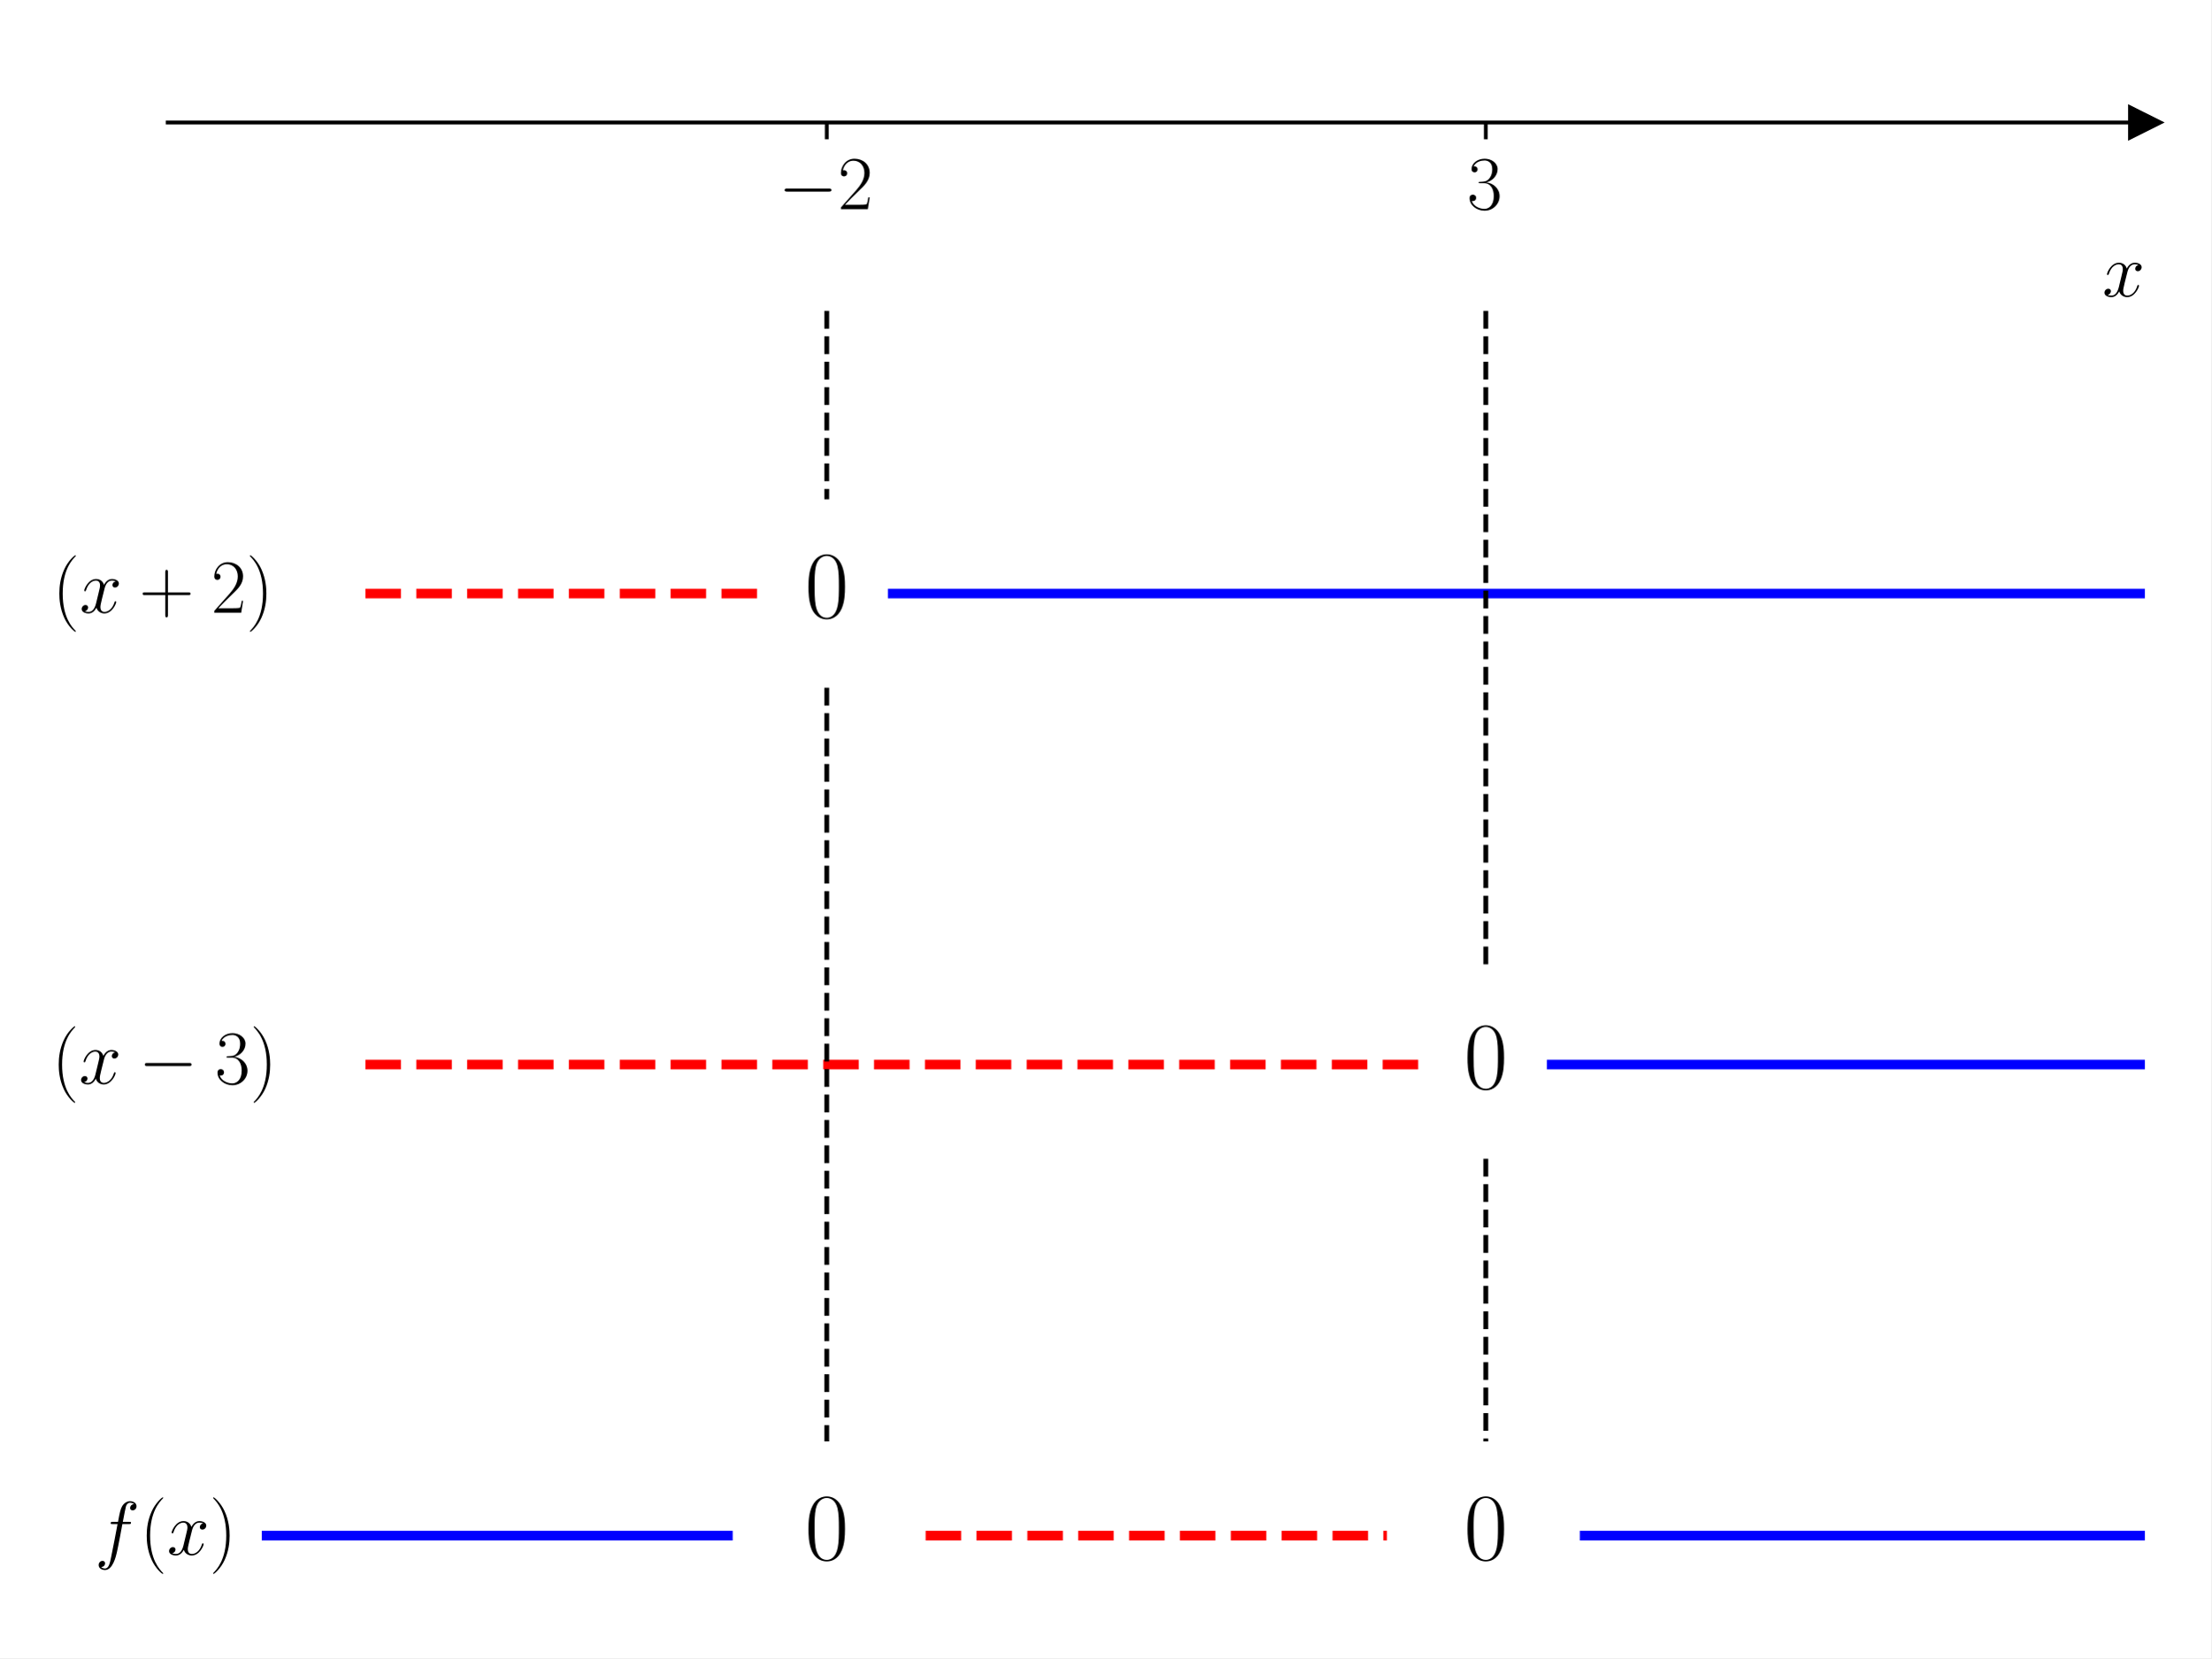
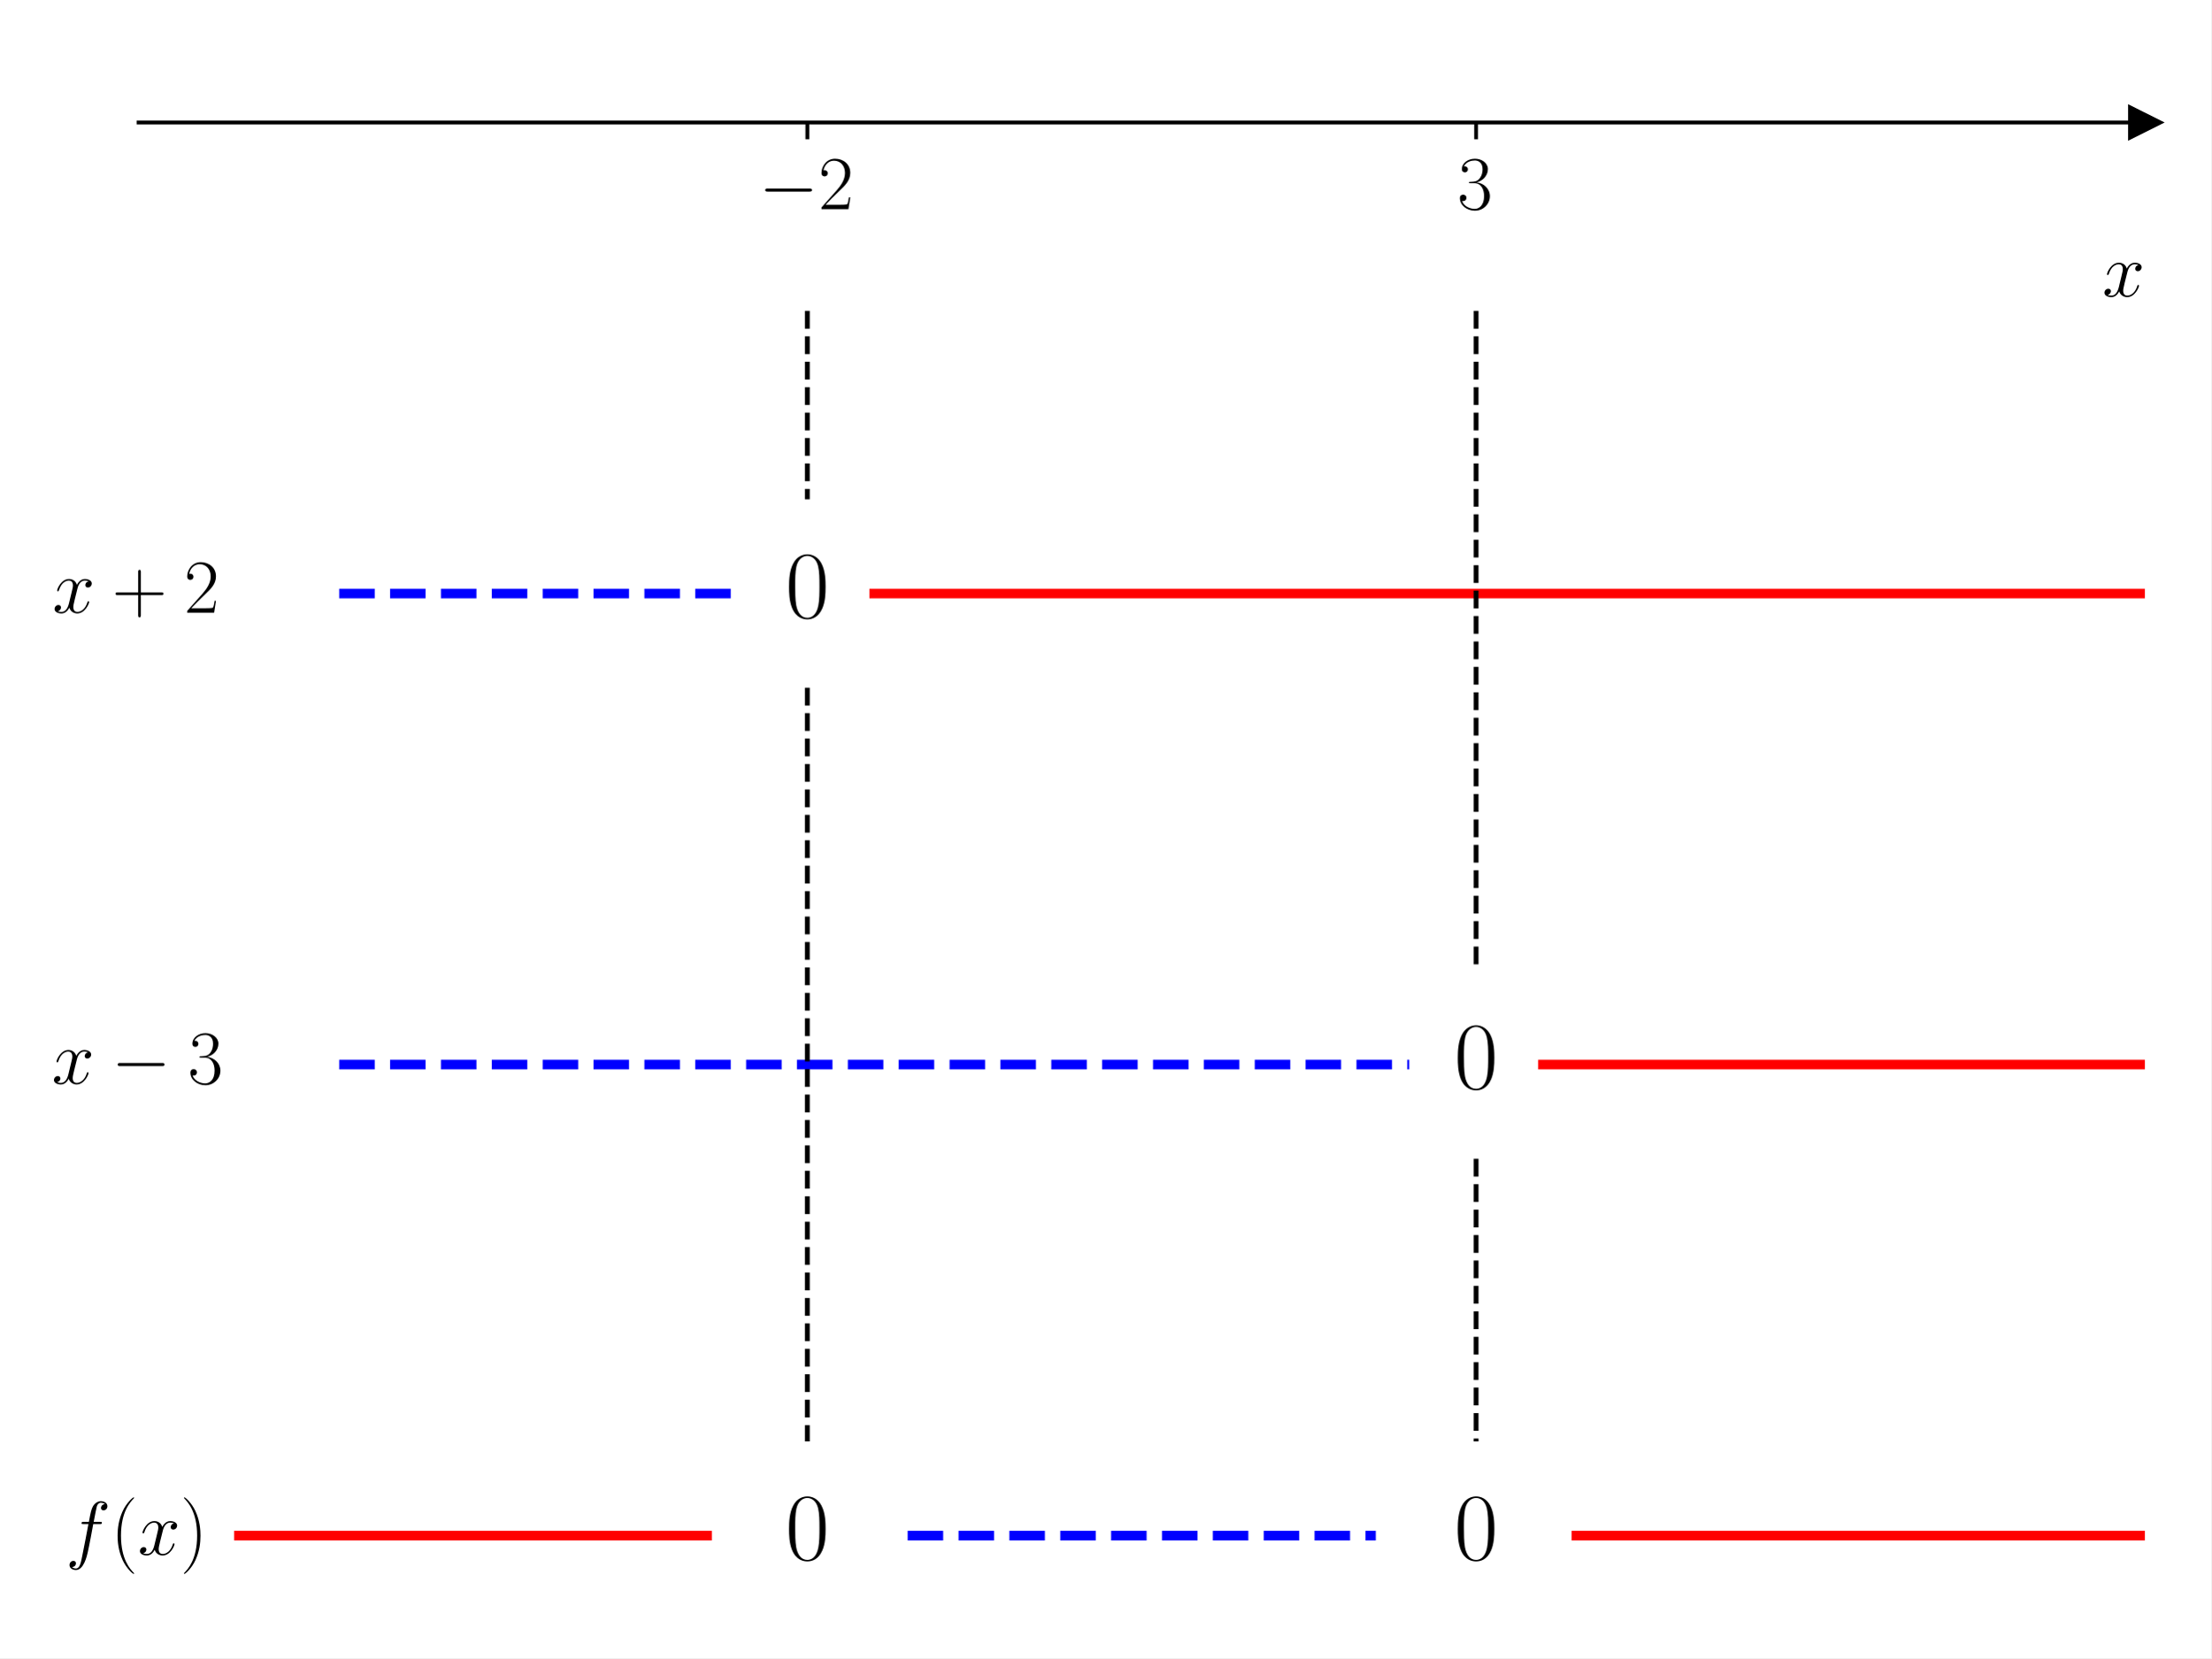
<svg xmlns="http://www.w3.org/2000/svg" xmlns:xlink="http://www.w3.org/1999/xlink" width="460.8pt" height="345.6pt" viewBox="0 0 460.8 345.6" version="1.1">
  <defs>
    <style type="text/css">*{stroke-linejoin: round; stroke-linecap: butt}</style>
  </defs>
  <g id="figure_1">
    <g id="patch_1">
      <path d="M 0 345.6  L 460.8 345.6  L 460.8 0  L 0 0  z " style="fill: #ffffff" />
    </g>
    <g id="axes_1">
      <g id="patch_2">
-         <path d="M 34.948 334.8  L 447 334.8  L 447 10.8  L 34.948 10.8  z " style="fill: #ffffff" />
+         <path d="M 28.878 334.8  L 447 334.8  L 447 10.8  L 28.878 10.8  z " style="fill: #ffffff" />
      </g>
      <g id="matplotlib.axis_1">
        <g id="xtick_1">
          <g id="line2d_1">
            <defs>
-               <path id="mb0b6af57b9" d="M 0 0  L 0 3.5  " style="stroke: #000000; stroke-width: 0.8" />
+               <path id="m78db55f0f0" d="M 0 0  L 0 3.5  " style="stroke: #000000; stroke-width: 0.8" />
            </defs>
            <g>
-               <use xlink:href="#mb0b6af57b9" x="172.298" y="25.527" style="stroke: #000000; stroke-width: 0.8" />
+               <use xlink:href="#m78db55f0f0" x="168.252" y="25.527" style="stroke: #000000; stroke-width: 0.8" />
            </g>
          </g>
          <g id="text_1">
-             <g transform="translate(162.1975 43.59686) scale(0.16 -0.16)">
+             <g transform="translate(158.151 43.59686) scale(0.16 -0.16)">
              <defs>
                <path id="CMSY10-0" d="M 4218 1472  C 4326 1472 4442 1472 4442 1600  C 4442 1728 4326 1728 4218 1728  L 755 1728  C 646 1728 531 1728 531 1600  C 531 1472 646 1472 755 1472  L 4218 1472  z " transform="scale(0.015625)" />
                <path id="CMR17-32" d="M 2669 990  L 2554 990  C 2490 537 2438 460 2413 422  C 2381 371 1920 371 1830 371  L 602 371  C 832 620 1280 1073 1824 1596  C 2214 1966 2669 2400 2669 3033  C 2669 3788 2067 4224 1395 4224  C 691 4224 262 3603 262 3027  C 262 2777 448 2745 525 2745  C 589 2745 781 2783 781 3007  C 781 3206 614 3264 525 3264  C 486 3264 448 3257 422 3244  C 544 3788 915 4057 1306 4057  C 1862 4057 2227 3616 2227 3033  C 2227 2477 1901 1998 1536 1583  L 262 147  L 262 0  L 2515 0  L 2669 990  z " transform="scale(0.015625)" />
              </defs>
              <use xlink:href="#CMSY10-0" transform="scale(0.996264)" />
              <use xlink:href="#CMR17-32" transform="translate(77.48747 0) scale(0.996264)" />
            </g>
          </g>
        </g>
        <g id="xtick_2">
          <g id="line2d_2">
            <g>
-               <use xlink:href="#mb0b6af57b9" x="309.649" y="25.527" style="stroke: #000000; stroke-width: 0.8" />
+               <use xlink:href="#m78db55f0f0" x="307.626" y="25.527" style="stroke: #000000; stroke-width: 0.8" />
            </g>
          </g>
          <g id="text_2">
-             <g transform="translate(305.7473 43.59686) scale(0.16 -0.16)">
+             <g transform="translate(303.724 43.59686) scale(0.16 -0.16)">
              <defs>
                <path id="CMR17-33" d="M 1414 2176  C 1984 2176 2234 1673 2234 1094  C 2234 322 1824 25 1453 25  C 1114 25 563 193 390 691  C 422 678 454 678 486 678  C 640 678 755 780 755 947  C 755 1132 614 1216 486 1216  C 378 1216 211 1164 211 927  C 211 335 787 -128 1466 -128  C 2176 -128 2720 432 2720 1087  C 2720 1718 2208 2176 1600 2246  C 2086 2347 2554 2776 2554 3353  C 2554 3856 2048 4224 1472 4224  C 890 4224 378 3862 378 3347  C 378 3123 544 3084 627 3084  C 762 3084 877 3167 877 3334  C 877 3500 762 3584 627 3584  C 602 3584 570 3584 544 3571  C 730 3999 1235 4076 1459 4076  C 1683 4076 2106 3966 2106 3347  C 2106 3167 2080 2851 1862 2574  C 1670 2329 1453 2316 1242 2297  C 1210 2297 1062 2284 1037 2284  C 992 2278 966 2272 966 2227  C 966 2182 973 2176 1101 2176  L 1414 2176  z " transform="scale(0.015625)" />
              </defs>
              <use xlink:href="#CMR17-33" transform="scale(0.996264)" />
            </g>
          </g>
        </g>
        <g id="text_3">
          <g transform="translate(438.1306 61.76593) scale(0.16 -0.16)">
            <defs>
              <path id="CMMI12-78" d="M 3034 2624  C 2829 2585 2752 2431 2752 2310  C 2752 2156 2874 2105 2963 2105  C 3155 2105 3290 2271 3290 2444  C 3290 2694 2982 2816 2714 2816  C 2323 2816 2106 2451 2048 2329  C 1901 2790 1504 2816 1389 2816  C 736 2816 390 1993 390 1849  C 390 1823 416 1790 461 1790  C 512 1790 525 1829 538 1855  C 755 2572 1184 2687 1370 2687  C 1658 2687 1715 2438 1715 2284  C 1715 2143 1677 1993 1600 1678  L 1382 778  C 1286 390 1101 64 762 64  C 730 64 570 64 435 126  C 666 166 717 358 717 435  C 717 563 621 640 499 640  C 346 640 179 505 179 300  C 179 57 480 -64 755 -64  C 1062 -64 1280 153 1414 415  C 1517 64 1837 -64 2074 -64  C 2726 -64 3072 751 3072 896  C 3072 929 3046 955 3008 955  C 2950 955 2944 922 2925 870  C 2752 300 2381 64 2093 64  C 1869 64 1747 204 1747 467  C 1747 607 1773 712 1875 1146  L 2099 2039  C 2195 2425 2413 2687 2707 2687  C 2720 2687 2899 2687 3034 2624  z " transform="scale(0.015625)" />
            </defs>
            <use xlink:href="#CMMI12-78" transform="scale(0.996264)" />
          </g>
        </g>
      </g>
      <g id="matplotlib.axis_2" />
      <g id="line2d_3">
        <defs>
-           <path id="m53716c79a2" d="M 3 0  L -3 -3  L -3 3  z " style="stroke: #000000; stroke-linejoin: miter" />
+           <path id="m8e0c3f6c9d" d="M 3 0  L -3 -3  L -3 3  z " style="stroke: #000000; stroke-linejoin: miter" />
        </defs>
        <g>
-           <use xlink:href="#m53716c79a2" x="447" y="25.527" style="stroke: #000000; stroke-linejoin: miter" />
+           <use xlink:href="#m8e0c3f6c9d" x="447" y="25.527" style="stroke: #000000; stroke-linejoin: miter" />
        </g>
      </g>
      <g id="line2d_4">
-         <path d="M 76.153 123.709  L 158.563 123.709  " clip-path="url(#pfc6e5a4cfb)" style="fill: none; stroke-dasharray: 7.4,3.2; stroke-dashoffset: 0; stroke: #ff0000; stroke-width: 2" />
+         <path d="M 70.69 123.709  L 154.315 123.709  " clip-path="url(#pa255ce4cf1)" style="fill: none; stroke-dasharray: 7.4,3.2; stroke-dashoffset: 0; stroke: #0000ff; stroke-width: 2" />
      </g>
      <g id="line2d_5">
-         <path d="M 186.034 123.709  L 447 123.709  " clip-path="url(#pfc6e5a4cfb)" style="fill: none; stroke: #0000ff; stroke-width: 2; stroke-linecap: square" />
+         <path d="M 182.189 123.709  L 447 123.709  " clip-path="url(#pa255ce4cf1)" style="fill: none; stroke: #ff0000; stroke-width: 2; stroke-linecap: square" />
      </g>
      <g id="line2d_6">
-         <path d="M 76.153 221.891  L 295.914 221.891  " clip-path="url(#pfc6e5a4cfb)" style="fill: none; stroke-dasharray: 7.4,3.2; stroke-dashoffset: 0; stroke: #ff0000; stroke-width: 2" />
+         <path d="M 70.69 221.891  L 293.689 221.891  " clip-path="url(#pa255ce4cf1)" style="fill: none; stroke-dasharray: 7.4,3.2; stroke-dashoffset: 0; stroke: #0000ff; stroke-width: 2" />
      </g>
      <g id="line2d_7">
-         <path d="M 323.384 221.891  L 447 221.891  " clip-path="url(#pfc6e5a4cfb)" style="fill: none; stroke: #0000ff; stroke-width: 2; stroke-linecap: square" />
+         <path d="M 321.563 221.891  L 447 221.891  " clip-path="url(#pa255ce4cf1)" style="fill: none; stroke: #ff0000; stroke-width: 2; stroke-linecap: square" />
      </g>
      <g id="line2d_8">
-         <path d="M 55.55 320.073  L 151.696 320.073  " clip-path="url(#pfc6e5a4cfb)" style="fill: none; stroke: #0000ff; stroke-width: 2; stroke-linecap: square" />
+         <path d="M 49.784 320.073  L 147.346 320.073  " clip-path="url(#pa255ce4cf1)" style="fill: none; stroke: #ff0000; stroke-width: 2; stroke-linecap: square" />
      </g>
      <g id="line2d_9">
-         <path d="M 192.901 320.073  L 289.047 320.073  " clip-path="url(#pfc6e5a4cfb)" style="fill: none; stroke-dasharray: 7.4,3.2; stroke-dashoffset: 0; stroke: #ff0000; stroke-width: 2" />
+         <path d="M 189.158 320.073  L 286.72 320.073  " clip-path="url(#pa255ce4cf1)" style="fill: none; stroke-dasharray: 7.4,3.2; stroke-dashoffset: 0; stroke: #0000ff; stroke-width: 2" />
      </g>
      <g id="line2d_10">
-         <path d="M 330.252 320.073  L 447 320.073  " clip-path="url(#pfc6e5a4cfb)" style="fill: none; stroke: #0000ff; stroke-width: 2; stroke-linecap: square" />
+         <path d="M 328.532 320.073  L 447 320.073  " clip-path="url(#pa255ce4cf1)" style="fill: none; stroke: #ff0000; stroke-width: 2; stroke-linecap: square" />
      </g>
      <g id="line2d_11">
-         <path d="M 172.298 64.8  L 172.298 104.073  " clip-path="url(#pfc6e5a4cfb)" style="fill: none; stroke-dasharray: 3.7,1.6; stroke-dashoffset: 0; stroke: #000000" />
+         <path d="M 168.252 64.8  L 168.252 104.073  " clip-path="url(#pa255ce4cf1)" style="fill: none; stroke-dasharray: 3.7,1.6; stroke-dashoffset: 0; stroke: #000000" />
      </g>
      <g id="line2d_12">
-         <path d="M 172.298 143.345  L 172.298 300.436  " clip-path="url(#pfc6e5a4cfb)" style="fill: none; stroke-dasharray: 3.7,1.6; stroke-dashoffset: 0; stroke: #000000" />
+         <path d="M 168.252 143.345  L 168.252 300.436  " clip-path="url(#pa255ce4cf1)" style="fill: none; stroke-dasharray: 3.7,1.6; stroke-dashoffset: 0; stroke: #000000" />
      </g>
      <g id="line2d_13">
-         <path d="M 309.649 64.8  L 309.649 202.255  " clip-path="url(#pfc6e5a4cfb)" style="fill: none; stroke-dasharray: 3.7,1.6; stroke-dashoffset: 0; stroke: #000000" />
+         <path d="M 307.626 64.8  L 307.626 202.255  " clip-path="url(#pa255ce4cf1)" style="fill: none; stroke-dasharray: 3.7,1.6; stroke-dashoffset: 0; stroke: #000000" />
      </g>
      <g id="line2d_14">
-         <path d="M 309.649 241.527  L 309.649 300.436  " clip-path="url(#pfc6e5a4cfb)" style="fill: none; stroke-dasharray: 3.7,1.6; stroke-dashoffset: 0; stroke: #000000" />
+         <path d="M 307.626 241.527  L 307.626 300.436  " clip-path="url(#pa255ce4cf1)" style="fill: none; stroke-dasharray: 3.7,1.6; stroke-dashoffset: 0; stroke: #000000" />
      </g>
      <g id="patch_3">
-         <path d="M 34.948 334.8  L 34.948 10.8  " style="fill: none" />
+         <path d="M 28.878 334.8  L 28.878 10.8  " style="fill: none" />
      </g>
      <g id="patch_4">
        <path d="M 447 334.8  L 447 10.8  " style="fill: none" />
      </g>
      <g id="patch_5">
-         <path d="M 34.948 25.527  L 447 25.527  " style="fill: none; stroke: #000000; stroke-width: 0.8; stroke-linejoin: miter; stroke-linecap: square" />
+         <path d="M 28.878 25.527  L 447 25.527  " style="fill: none; stroke: #000000; stroke-width: 0.8; stroke-linejoin: miter; stroke-linecap: square" />
      </g>
      <g id="patch_6">
-         <path d="M 34.948 10.8  L 447 10.8  " style="fill: none" />
+         <path d="M 28.878 10.8  L 447 10.8  " style="fill: none" />
      </g>
      <g id="text_4">
        <g transform="translate(10.92923 127.6941) scale(0.16 -0.16)">
          <defs>
-             <path id="CMR17-28" d="M 1958 -1562  C 1958 -1556 1958 -1543 1939 -1524  C 1645 -1223 858 -403 858 1596  C 858 3595 1632 4408 1946 4729  C 1946 4735 1958 4748 1958 4767  C 1958 4787 1939 4800 1914 4800  C 1843 4800 1299 4325 986 3620  C 666 2909 576 2218 576 1603  C 576 1141 621 360 1005 -467  C 1312 -1133 1837 -1600 1914 -1600  C 1946 -1600 1958 -1588 1958 -1562  z " transform="scale(0.015625)" />
            <path id="CMR17-2b" d="M 2413 1472  L 4109 1472  C 4198 1472 4307 1472 4307 1580  C 4307 1696 4205 1696 4109 1696  L 2413 1696  L 2413 3385  C 2413 3475 2413 3584 2304 3584  C 2189 3584 2189 3481 2189 3385  L 2189 1696  L 493 1696  C 403 1696 294 1696 294 1587  C 294 1472 397 1472 493 1472  L 2189 1472  L 2189 -194  C 2189 -282 2189 -391 2298 -391  C 2413 -391 2413 -289 2413 -194  L 2413 1472  z " transform="scale(0.015625)" />
-             <path id="CMR17-29" d="M 1683 1596  C 1683 2057 1638 2839 1254 3665  C 947 4332 422 4800 346 4800  C 326 4800 301 4793 301 4761  C 301 4748 307 4742 314 4729  C 621 4408 1402 3595 1402 1603  C 1402 -396 627 -1210 314 -1530  C 307 -1543 301 -1549 301 -1562  C 301 -1594 326 -1600 346 -1600  C 416 -1600 960 -1127 1274 -422  C 1594 289 1683 981 1683 1596  z " transform="scale(0.015625)" />
          </defs>
-           <use xlink:href="#CMR17-28" transform="scale(0.996264)" />
-           <use xlink:href="#CMMI12-78" transform="translate(35.28077 0) scale(0.996264)" />
-           <use xlink:href="#CMR17-2b" transform="translate(112.854 0) scale(0.996264)" />
-           <use xlink:href="#CMR17-32" transform="translate(206.708 0) scale(0.996264)" />
-           <use xlink:href="#CMR17-29" transform="translate(252.3985 0) scale(0.996264)" />
+           <use xlink:href="#CMMI12-78" transform="scale(0.996264)" />
+           <use xlink:href="#CMR17-2b" transform="translate(77.57327 0) scale(0.996264)" />
+           <use xlink:href="#CMR17-32" transform="translate(171.4273 0) scale(0.996264)" />
        </g>
      </g>
      <g id="text_5">
-         <g transform="translate(167.7294 128.6898) scale(0.2 -0.2)">
+         <g transform="translate(163.6829 128.6898) scale(0.2 -0.2)">
          <defs>
            <path id="CMR17-30" d="M 2688 2038  C 2688 2430 2682 3099 2413 3613  C 2176 4063 1798 4224 1466 4224  C 1158 4224 768 4082 525 3620  C 269 3137 243 2539 243 2038  C 243 1671 250 1112 448 623  C 723 -39 1216 -128 1466 -128  C 1760 -128 2208 -7 2470 604  C 2662 1048 2688 1568 2688 2038  z M 1466 -26  C 1056 -26 813 328 723 816  C 653 1196 653 1749 653 2109  C 653 2604 653 3015 736 3407  C 858 3954 1216 4121 1466 4121  C 1728 4121 2067 3947 2189 3420  C 2272 3054 2278 2623 2278 2109  C 2278 1691 2278 1176 2202 797  C 2067 96 1690 -26 1466 -26  z " transform="scale(0.015625)" />
          </defs>
          <use xlink:href="#CMR17-30" transform="scale(0.996264)" />
        </g>
      </g>
      <g id="text_6">
        <g transform="translate(10.8 225.876) scale(0.16 -0.16)">
-           <use xlink:href="#CMR17-28" transform="scale(0.996264)" />
-           <use xlink:href="#CMMI12-78" transform="translate(35.28077 0) scale(0.996264)" />
-           <use xlink:href="#CMSY10-0" transform="translate(112.854 0) scale(0.996264)" />
-           <use xlink:href="#CMR17-33" transform="translate(212.4807 0) scale(0.996264)" />
-           <use xlink:href="#CMR17-29" transform="translate(258.1712 0) scale(0.996264)" />
+           <use xlink:href="#CMMI12-78" transform="scale(0.996264)" />
+           <use xlink:href="#CMSY10-0" transform="translate(77.57327 0) scale(0.996264)" />
+           <use xlink:href="#CMR17-33" transform="translate(177.1999 0) scale(0.996264)" />
        </g>
      </g>
      <g id="text_7">
-         <g transform="translate(305.0802 226.8716) scale(0.2 -0.2)">
+         <g transform="translate(303.0569 226.8716) scale(0.2 -0.2)">
          <use xlink:href="#CMR17-30" transform="scale(0.996264)" />
        </g>
      </g>
      <g id="text_8">
-         <g transform="translate(19.74563 324.0578) scale(0.16 -0.16)">
+         <g transform="translate(13.67586 324.0578) scale(0.16 -0.16)">
          <defs>
            <path id="CMMI12-66" d="M 2854 2566  C 2982 2566 3034 2566 3034 2687  C 3034 2752 2982 2752 2867 2752  L 2349 2752  C 2470 3398 2560 3846 2611 4051  C 2650 4204 2784 4351 2950 4351  C 3085 4351 3219 4294 3283 4236  C 3034 4211 2957 4025 2957 3916  C 2957 3788 3053 3712 3174 3712  C 3302 3712 3494 3820 3494 4064  C 3494 4332 3226 4480 2944 4480  C 2669 4480 2400 4275 2272 4025  C 2157 3801 2093 3573 1946 2752  L 1517 2752  C 1395 2752 1331 2752 1331 2636  C 1331 2566 1370 2566 1498 2566  L 1907 2566  C 1792 1977 1530 545 1382 -132  C 1274 -685 1178 -1152 858 -1152  C 838 -1152 653 -1152 538 -1031  C 864 -1005 864 -724 864 -717  C 864 -589 768 -512 646 -512  C 518 -512 326 -621 326 -865  C 326 -1140 608 -1280 858 -1280  C 1510 -1280 1779 -113 1850 203  C 1965 691 2278 2376 2310 2566  L 2854 2566  z " transform="scale(0.015625)" />
+             <path id="CMR17-28" d="M 1958 -1562  C 1958 -1556 1958 -1543 1939 -1524  C 1645 -1223 858 -403 858 1596  C 858 3595 1632 4408 1946 4729  C 1946 4735 1958 4748 1958 4767  C 1958 4787 1939 4800 1914 4800  C 1843 4800 1299 4325 986 3620  C 666 2909 576 2218 576 1603  C 576 1141 621 360 1005 -467  C 1312 -1133 1837 -1600 1914 -1600  C 1946 -1600 1958 -1588 1958 -1562  z " transform="scale(0.015625)" />
+             <path id="CMR17-29" d="M 1683 1596  C 1683 2057 1638 2839 1254 3665  C 947 4332 422 4800 346 4800  C 326 4800 301 4793 301 4761  C 301 4748 307 4742 314 4729  C 621 4408 1402 3595 1402 1603  C 1402 -396 627 -1210 314 -1530  C 307 -1543 301 -1549 301 -1562  C 301 -1594 326 -1600 346 -1600  C 416 -1600 960 -1127 1274 -422  C 1594 289 1683 981 1683 1596  z " transform="scale(0.015625)" />
          </defs>
          <use xlink:href="#CMMI12-66" transform="scale(0.996264)" />
          <use xlink:href="#CMR17-28" transform="translate(58.72031 0) scale(0.996264)" />
          <use xlink:href="#CMMI12-78" transform="translate(94.00107 0) scale(0.996264)" />
          <use xlink:href="#CMR17-29" transform="translate(149.4351 0) scale(0.996264)" />
        </g>
      </g>
      <g id="text_9">
-         <g transform="translate(167.7294 325.0534) scale(0.2 -0.2)">
+         <g transform="translate(163.6829 325.0534) scale(0.2 -0.2)">
          <use xlink:href="#CMR17-30" transform="scale(0.996264)" />
        </g>
      </g>
      <g id="text_10">
-         <g transform="translate(305.0802 325.0534) scale(0.2 -0.2)">
+         <g transform="translate(303.0569 325.0534) scale(0.2 -0.2)">
          <use xlink:href="#CMR17-30" transform="scale(0.996264)" />
        </g>
      </g>
    </g>
  </g>
  <defs>
-     <clipPath id="pfc6e5a4cfb">
-       <rect x="34.948" y="10.8" width="412.052" height="324" />
+     <clipPath id="pa255ce4cf1">
+       <rect x="28.878" y="10.8" width="418.122" height="324" />
    </clipPath>
  </defs>
</svg>
